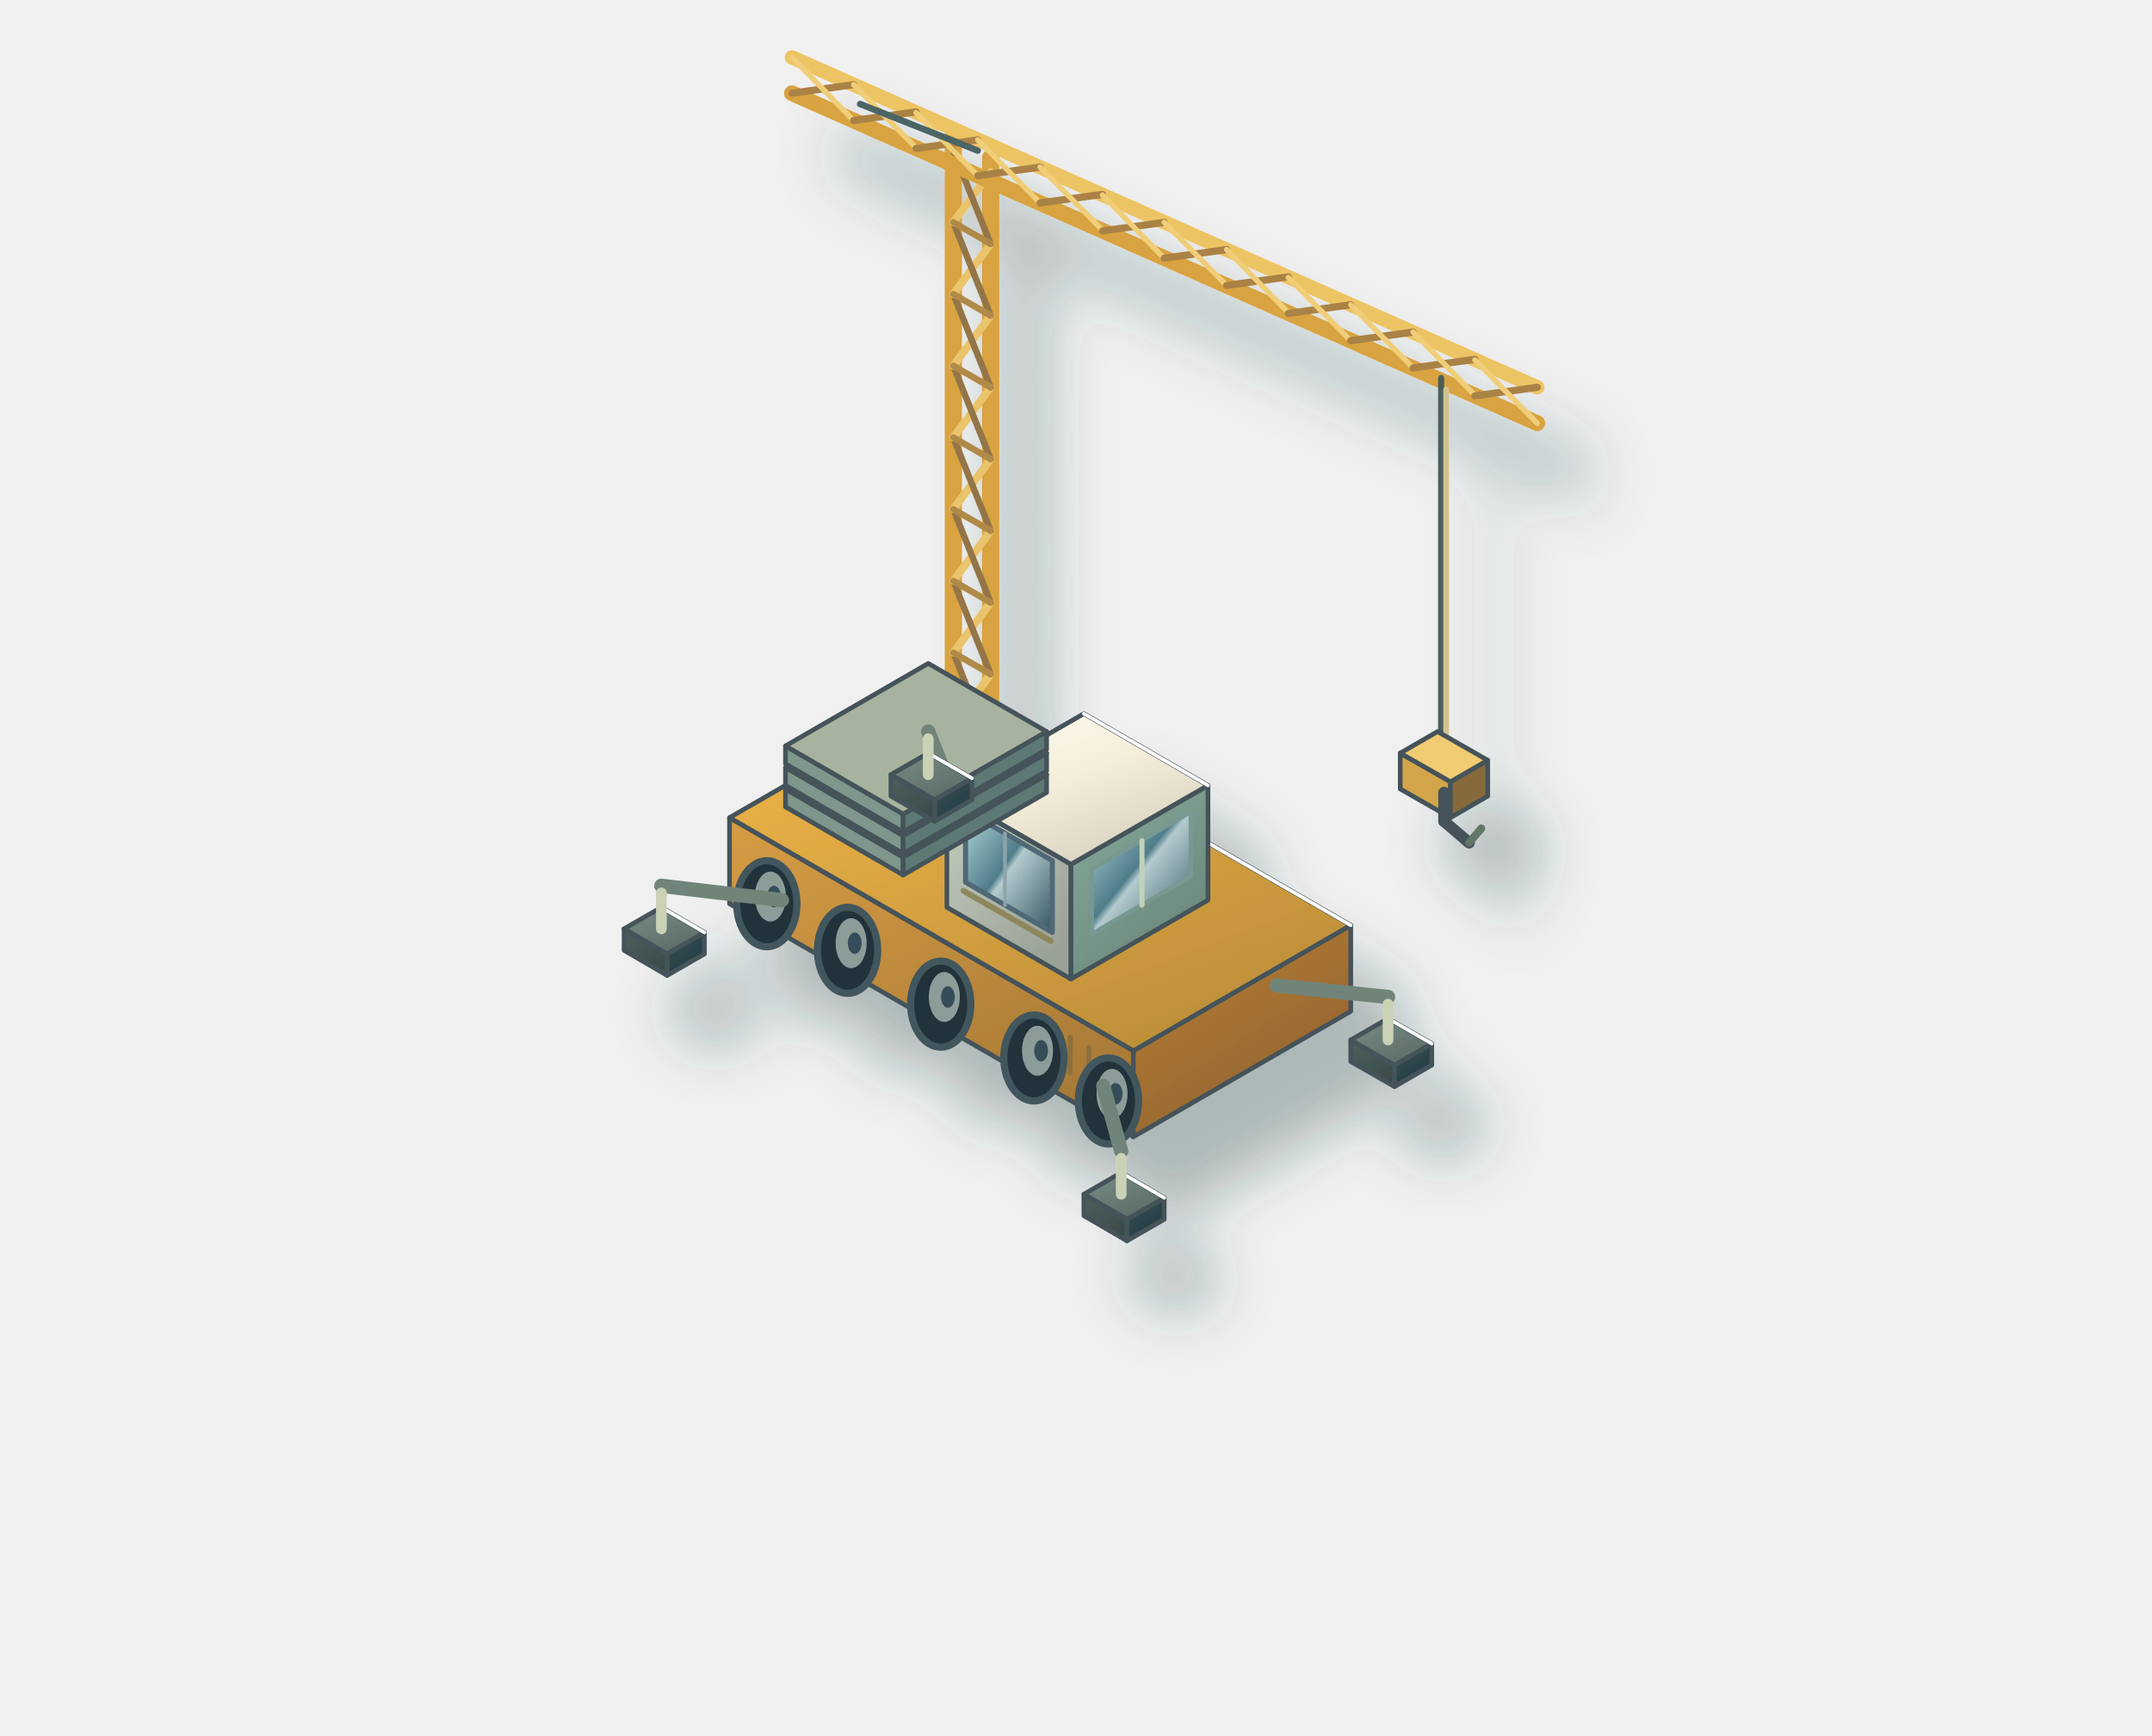
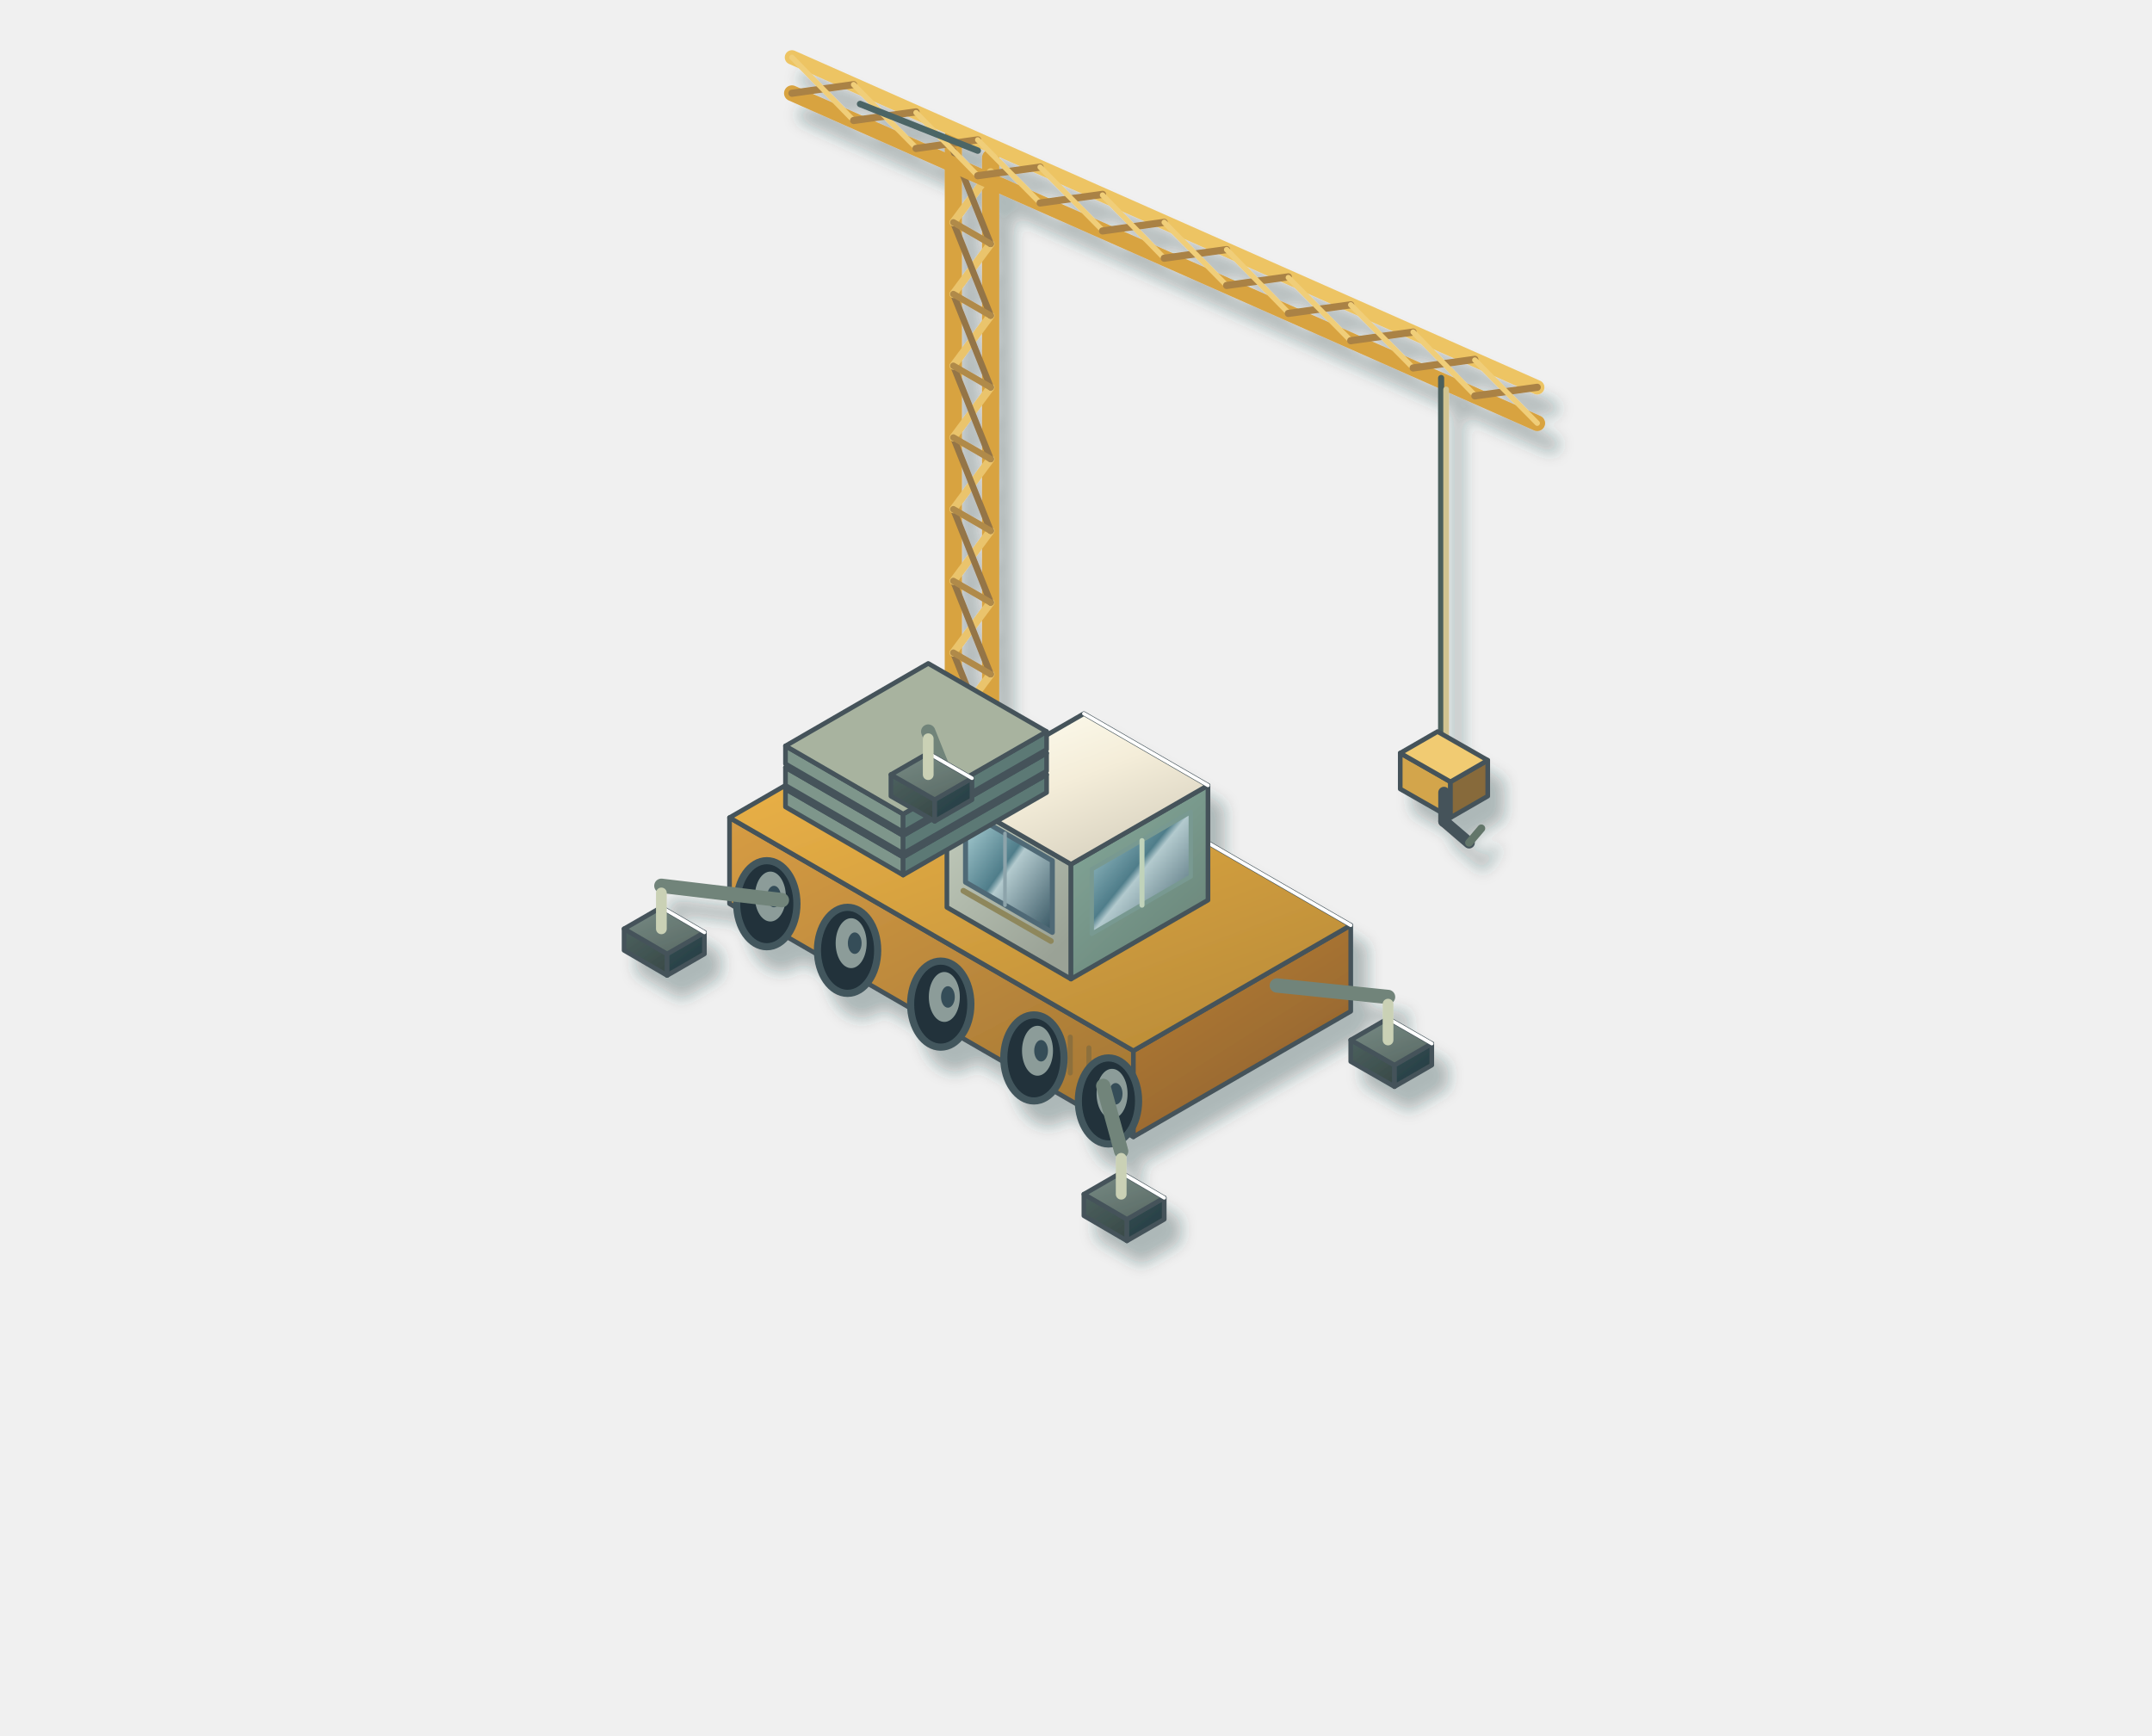
<svg xmlns="http://www.w3.org/2000/svg" viewBox="15 -12 300 242">
  <defs>
    <radialGradient id="foliage" cx="30%" cy="25%">
      <stop stop-color="#c6d58b" />
      <stop offset=".4" stop-color="#729558" />
      <stop offset="1" stop-color="#355d47" />
    </radialGradient>
    <linearGradient id="glass" x2="1" y2="1">
      <stop stop-color="#b4d8dc" />
      <stop offset=".45" stop-color="#4f7d8a" />
      <stop offset=".5" stop-color="#b3cace" />
      <stop offset="1" stop-color="#355461" />
    </linearGradient>
    <filter id="shadow" x="-35%" y="-35%" width="180%" height="190%">
-       <feDropShadow dx="7" dy="10" stdDeviation="4" flood-color="#223c3c" flood-opacity=".32" />
+       <feDropShadow dx="2" dy="3" stdDeviation="1" flood-color="#223c3c" flood-opacity=".32" />
    </filter>
    <linearGradient id="d8a341-roof" x1="0" y1="0" x2=".65" y2="1">
      <stop stop-color="#f2b749" />
      <stop offset=".52" stop-color="#d8a341" />
      <stop offset="1" stop-color="#be8f39" />
    </linearGradient>
    <linearGradient id="f4edd9-roof" x1="0" y1="0" x2=".65" y2="1">
      <stop stop-color="#fffff3" />
      <stop offset=".52" stop-color="#f4edd9" />
      <stop offset="1" stop-color="#d7d1bf" />
    </linearGradient>
    <linearGradient id="bf8b3d-wall" x1="0" y1="0" x2=".65" y2="1">
      <stop stop-color="#d69c44" />
      <stop offset=".52" stop-color="#bf8b3d" />
      <stop offset="1" stop-color="#a87a36" />
    </linearGradient>
    <linearGradient id="a47132-shade" x1="0" y1="0" x2=".65" y2="1">
      <stop stop-color="#b87f38" />
      <stop offset=".52" stop-color="#a47132" />
      <stop offset="1" stop-color="#90632c" />
    </linearGradient>
    <linearGradient id="afb8aa-wall" x1="0" y1="0" x2=".65" y2="1">
      <stop stop-color="#c4cebe" />
      <stop offset=".52" stop-color="#afb8aa" />
      <stop offset="1" stop-color="#9aa296" />
    </linearGradient>
    <linearGradient id="78988b-shade" x1="0" y1="0" x2=".65" y2="1">
      <stop stop-color="#86aa9c" />
      <stop offset=".52" stop-color="#78988b" />
      <stop offset="1" stop-color="#6a867a" />
    </linearGradient>
    <linearGradient id="435654-wall" x1="0" y1="0" x2=".65" y2="1">
      <stop stop-color="#4b605e" />
      <stop offset=".52" stop-color="#435654" />
      <stop offset="1" stop-color="#3b4c4a" />
    </linearGradient>
    <linearGradient id="2d454b-shade" x1="0" y1="0" x2=".65" y2="1">
      <stop stop-color="#324d54" />
      <stop offset=".52" stop-color="#2d454b" />
      <stop offset="1" stop-color="#283d42" />
    </linearGradient>
    <linearGradient id="6a7c76-roof" x1="0" y1="0" x2=".65" y2="1">
      <stop stop-color="#778b84" />
      <stop offset=".52" stop-color="#6a7c76" />
      <stop offset="1" stop-color="#5d6d68" />
    </linearGradient>
  </defs>
  <style>.crane-boom{transform-origin:147px 21px;animation:sway 7s ease-in-out infinite alternate}@keyframes sway{to{transform:rotate(2deg)}}@media(prefers-reduced-motion:reduce){*{animation:none!important}}</style>
  <g filter="url(#shadow)">
    <polygon points="116.7,114.0 173.0,146.5 173.0,134.5 116.7,102.0" fill="url(#bf8b3d-wall)" stroke="#44535a" stroke-width="0.65" stroke-linejoin="round" />
    <polygon points="203.3,129.0 173.0,146.5 173.0,134.5 203.3,117.0" fill="url(#a47132-shade)" stroke="#44535a" stroke-width="0.65" stroke-linejoin="round" />
    <polygon points="147.0,84.5 203.3,117.0 173.0,134.5 116.7,102.0" fill="url(#d8a341-roof)" stroke="#44535a" stroke-width="0.65" stroke-linejoin="round" />
    <path d="M147.0,84.5 L203.3,117.0" fill="none" stroke="#ffffff" stroke-width="0.5" stroke-linecap="round" />
    <polygon points="147.0,114.5 164.3,124.5 164.3,108.5 147.0,98.5" fill="url(#afb8aa-wall)" stroke="#44535a" stroke-width="0.65" stroke-linejoin="round" />
    <polygon points="183.4,113.5 164.3,124.5 164.3,108.5 183.4,97.5" fill="url(#78988b-shade)" stroke="#44535a" stroke-width="0.65" stroke-linejoin="round" />
    <polygon points="166.1,87.5 183.4,97.5 164.3,108.5 147.0,98.5" fill="url(#f4edd9-roof)" stroke="#44535a" stroke-width="0.65" stroke-linejoin="round" />
    <path d="M166.1,87.5 L183.4,97.5" fill="none" stroke="#ffffff" stroke-width="0.5" stroke-linecap="round" />
    <g data-testid="crane-lattice-mast">
      <path d="M147.9,91.0 L147.9,7.0" fill="none" stroke="#d8a341" stroke-width="2.4" stroke-linecap="round" />
      <path d="M153.1,94.0 L153.1,10.0" fill="none" stroke="#d8a341" stroke-width="2.4" stroke-linecap="round" />
      <path d="M147.9,89.0 L153.1,82.0" fill="none" stroke="#eac46c" stroke-width="1.1" stroke-linecap="round" />
      <path d="M153.1,92.0 L147.9,79.0" fill="none" stroke="#947446" stroke-width="0.9" stroke-linecap="round" />
      <path d="M147.9,89.0 L153.1,92.0" fill="none" stroke="#b08a48" stroke-width="0.9" stroke-linecap="round" />
      <path d="M147.9,79.0 L153.1,72.0" fill="none" stroke="#eac46c" stroke-width="1.1" stroke-linecap="round" />
      <path d="M153.1,82.0 L147.9,69.0" fill="none" stroke="#947446" stroke-width="0.9" stroke-linecap="round" />
      <path d="M147.9,79.0 L153.1,82.0" fill="none" stroke="#b08a48" stroke-width="0.9" stroke-linecap="round" />
      <path d="M147.9,69.0 L153.1,62.0" fill="none" stroke="#eac46c" stroke-width="1.1" stroke-linecap="round" />
      <path d="M153.1,72.0 L147.9,59.0" fill="none" stroke="#947446" stroke-width="0.9" stroke-linecap="round" />
      <path d="M147.9,69.0 L153.1,72.0" fill="none" stroke="#b08a48" stroke-width="0.9" stroke-linecap="round" />
      <path d="M147.9,59.0 L153.1,52.0" fill="none" stroke="#eac46c" stroke-width="1.1" stroke-linecap="round" />
      <path d="M153.1,62.0 L147.9,49.0" fill="none" stroke="#947446" stroke-width="0.9" stroke-linecap="round" />
      <path d="M147.9,59.0 L153.1,62.0" fill="none" stroke="#b08a48" stroke-width="0.9" stroke-linecap="round" />
      <path d="M147.9,49.0 L153.1,42.0" fill="none" stroke="#eac46c" stroke-width="1.1" stroke-linecap="round" />
      <path d="M153.1,52.0 L147.9,39.0" fill="none" stroke="#947446" stroke-width="0.9" stroke-linecap="round" />
      <path d="M147.9,49.0 L153.1,52.0" fill="none" stroke="#b08a48" stroke-width="0.9" stroke-linecap="round" />
      <path d="M147.9,39.0 L153.1,32.0" fill="none" stroke="#eac46c" stroke-width="1.1" stroke-linecap="round" />
      <path d="M153.1,42.0 L147.9,29.0" fill="none" stroke="#947446" stroke-width="0.9" stroke-linecap="round" />
      <path d="M147.9,39.0 L153.1,42.0" fill="none" stroke="#b08a48" stroke-width="0.9" stroke-linecap="round" />
      <path d="M147.9,29.0 L153.1,22.0" fill="none" stroke="#eac46c" stroke-width="1.1" stroke-linecap="round" />
      <path d="M153.1,32.0 L147.9,19.0" fill="none" stroke="#947446" stroke-width="0.9" stroke-linecap="round" />
      <path d="M147.9,29.0 L153.1,32.0" fill="none" stroke="#b08a48" stroke-width="0.9" stroke-linecap="round" />
      <path d="M147.9,19.0 L153.1,12.0" fill="none" stroke="#eac46c" stroke-width="1.1" stroke-linecap="round" />
      <path d="M153.1,22.0 L147.9,9.0" fill="none" stroke="#947446" stroke-width="0.9" stroke-linecap="round" />
      <path d="M147.9,19.0 L153.1,22.0" fill="none" stroke="#b08a48" stroke-width="0.9" stroke-linecap="round" />
    </g>
    <g class="crane-boom" data-testid="crane-lattice-jib">
      <path d="M125.4,1.0 L229.3,47.0" fill="none" stroke="#d8a341" stroke-width="2.2" stroke-linecap="round" />
      <path d="M125.4,-4.0 L229.3,42.0" fill="none" stroke="#edc464" stroke-width="2" stroke-linecap="round" />
      <path d="M125.4,1.0 L134.0,-0.2" fill="none" stroke="#aa8244" stroke-width="1" stroke-linecap="round" />
      <path d="M125.4,-4.0 L134.0,4.8" fill="none" stroke="#f0ce79" stroke-width="0.75" stroke-linecap="round" />
      <path d="M134.0,4.8 L142.7,3.6" fill="none" stroke="#aa8244" stroke-width="1" stroke-linecap="round" />
      <path d="M134.0,-0.2 L142.7,8.6" fill="none" stroke="#f0ce79" stroke-width="0.75" stroke-linecap="round" />
      <path d="M142.7,8.7 L151.3,7.5" fill="none" stroke="#aa8244" stroke-width="1" stroke-linecap="round" />
      <path d="M142.7,3.7 L151.3,12.5" fill="none" stroke="#f0ce79" stroke-width="0.75" stroke-linecap="round" />
      <path d="M151.3,12.5 L160.0,11.3" fill="none" stroke="#aa8244" stroke-width="1" stroke-linecap="round" />
      <path d="M151.3,7.5 L160.0,16.3" fill="none" stroke="#f0ce79" stroke-width="0.75" stroke-linecap="round" />
      <path d="M160.0,16.3 L168.7,15.1" fill="none" stroke="#aa8244" stroke-width="1" stroke-linecap="round" />
      <path d="M160.0,11.3 L168.7,20.1" fill="none" stroke="#f0ce79" stroke-width="0.75" stroke-linecap="round" />
      <path d="M168.7,20.2 L177.3,19.0" fill="none" stroke="#aa8244" stroke-width="1" stroke-linecap="round" />
      <path d="M168.7,15.2 L177.3,24.0" fill="none" stroke="#f0ce79" stroke-width="0.75" stroke-linecap="round" />
      <path d="M177.3,24.0 L186.0,22.8" fill="none" stroke="#aa8244" stroke-width="1" stroke-linecap="round" />
      <path d="M177.3,19.0 L186.0,27.8" fill="none" stroke="#f0ce79" stroke-width="0.75" stroke-linecap="round" />
      <path d="M186.0,27.8 L194.6,26.6" fill="none" stroke="#aa8244" stroke-width="1" stroke-linecap="round" />
      <path d="M186.0,22.8 L194.6,31.6" fill="none" stroke="#f0ce79" stroke-width="0.75" stroke-linecap="round" />
      <path d="M194.6,31.7 L203.3,30.5" fill="none" stroke="#aa8244" stroke-width="1" stroke-linecap="round" />
      <path d="M194.6,26.7 L203.3,35.5" fill="none" stroke="#f0ce79" stroke-width="0.75" stroke-linecap="round" />
      <path d="M203.3,35.5 L212.0,34.3" fill="none" stroke="#aa8244" stroke-width="1" stroke-linecap="round" />
      <path d="M203.3,30.5 L212.0,39.3" fill="none" stroke="#f0ce79" stroke-width="0.75" stroke-linecap="round" />
      <path d="M212.0,39.3 L220.6,38.1" fill="none" stroke="#aa8244" stroke-width="1" stroke-linecap="round" />
      <path d="M212.0,34.3 L220.6,43.1" fill="none" stroke="#f0ce79" stroke-width="0.75" stroke-linecap="round" />
      <path d="M220.6,43.2 L229.3,42.0" fill="none" stroke="#aa8244" stroke-width="1" stroke-linecap="round" />
      <path d="M220.6,38.2 L229.3,47.0" fill="none" stroke="#f0ce79" stroke-width="0.75" stroke-linecap="round" />
      <path d="M151.3,9.0 L134.9,2.5" fill="none" stroke="#4b6565" stroke-width="0.9" stroke-linecap="round" />
    </g>
    <g data-testid="crane-cab-and-stabilizers">
      <polygon points="149.6,111.0 161.7,118.0 161.7,108.0 149.6,101.0" fill="url(#glass)" stroke="#506976" stroke-width="0.7" stroke-linejoin="round" />
      <path d="M155.1,114.2 L155.1,104.2" fill="none" stroke="#8da4ab" stroke-width="0.5" stroke-linecap="round" />
      <polygon points="181.0,110.2 167.2,118.2 167.2,109.2 181.0,101.2" fill="url(#glass)" stroke="#789991" stroke-width="0.6" stroke-linejoin="round" />
      <path d="M174.2,114.2 L174.2,105.2" fill="none" stroke="#c0d3ba" stroke-width="0.7" stroke-linecap="round" />
      <path d="M149.3,112.2 L161.5,119.2" fill="none" stroke="#8e875b" stroke-width="0.8" stroke-linecap="round" />
      <polygon points="124.5,100.5 140.9,110.0 140.9,107.5 124.5,98.0" fill="#7e968b" stroke="#44535a" stroke-width="0.65" stroke-linejoin="round" />
      <polygon points="160.9,98.5 140.9,110.0 140.9,107.5 160.9,96.0" fill="#5b7975" stroke="#44535a" stroke-width="0.65" stroke-linejoin="round" />
      <polygon points="144.4,86.5 160.9,96.0 140.9,107.5 124.5,98.0" fill="#a8b39f" stroke="#44535a" stroke-width="0.65" stroke-linejoin="round" />
      <polygon points="124.5,97.5 140.9,107.0 140.9,104.5 124.5,95.0" fill="#7e968b" stroke="#44535a" stroke-width="0.65" stroke-linejoin="round" />
      <polygon points="160.9,95.5 140.9,107.0 140.9,104.5 160.9,93.0" fill="#5b7975" stroke="#44535a" stroke-width="0.65" stroke-linejoin="round" />
      <polygon points="144.4,83.5 160.9,93.0 140.9,104.5 124.5,95.0" fill="#a8b39f" stroke="#44535a" stroke-width="0.65" stroke-linejoin="round" />
      <polygon points="124.5,94.5 140.9,104.0 140.9,101.5 124.5,92.0" fill="#7e968b" stroke="#44535a" stroke-width="0.65" stroke-linejoin="round" />
      <polygon points="160.9,92.5 140.9,104.0 140.9,101.5 160.9,90.0" fill="#5b7975" stroke="#44535a" stroke-width="0.65" stroke-linejoin="round" />
      <polygon points="144.4,80.5 160.9,90.0 140.9,101.5 124.5,92.0" fill="#a8b39f" stroke="#44535a" stroke-width="0.65" stroke-linejoin="round" />
      <path d="M164.2,137.6 L164.2,132.6" fill="none" stroke="#8d703d" stroke-width="0.7" stroke-linecap="round" />
      <path d="M166.8,139.1 L166.8,134.1" fill="none" stroke="#8d703d" stroke-width="0.7" stroke-linecap="round" />
      <path d="M169.4,140.6 L169.4,135.6" fill="none" stroke="#8d703d" stroke-width="0.7" stroke-linecap="round" />
      <ellipse cx="121.896" cy="114.0" rx="4.2" ry="6" fill="#20323b" stroke="#43565d" stroke-width="1" />
      <ellipse cx="122.396" cy="113.0" rx="2.16" ry="3.48" fill="#8c9c99" />
      <ellipse cx="122.896" cy="113.0" rx="0.96" ry="1.5" fill="#364d58" />
      <ellipse cx="133.154" cy="120.5" rx="4.2" ry="6" fill="#20323b" stroke="#43565d" stroke-width="1" />
      <ellipse cx="133.654" cy="119.5" rx="2.16" ry="3.48" fill="#8c9c99" />
      <ellipse cx="134.154" cy="119.5" rx="0.96" ry="1.5" fill="#364d58" />
      <ellipse cx="146.144" cy="128.0" rx="4.2" ry="6" fill="#20323b" stroke="#43565d" stroke-width="1" />
      <ellipse cx="146.644" cy="127.0" rx="2.16" ry="3.48" fill="#8c9c99" />
      <ellipse cx="147.144" cy="127.0" rx="0.96" ry="1.5" fill="#364d58" />
      <ellipse cx="159.134" cy="135.5" rx="4.2" ry="6" fill="#20323b" stroke="#43565d" stroke-width="1" />
      <ellipse cx="159.634" cy="134.5" rx="2.16" ry="3.48" fill="#8c9c99" />
      <ellipse cx="160.134" cy="134.5" rx="0.96" ry="1.5" fill="#364d58" />
      <ellipse cx="169.526" cy="141.5" rx="4.2" ry="6" fill="#20323b" stroke="#43565d" stroke-width="1" />
      <ellipse cx="170.026" cy="140.5" rx="2.16" ry="3.48" fill="#8c9c99" />
      <ellipse cx="170.526" cy="140.5" rx="0.96" ry="1.5" fill="#364d58" />
      <path d="M148.2,99.5 L144.4,90.0" fill="none" stroke="#71847a" stroke-width="2" stroke-linecap="round" />
      <polygon points="139.2,99.0 145.3,102.5 145.3,99.5 139.2,96.0" fill="url(#435654-wall)" stroke="#44535a" stroke-width="0.65" stroke-linejoin="round" />
      <polygon points="150.5,99.5 145.3,102.5 145.3,99.5 150.5,96.5" fill="url(#2d454b-shade)" stroke="#44535a" stroke-width="0.65" stroke-linejoin="round" />
      <polygon points="144.4,93.0 150.5,96.5 145.3,99.5 139.2,96.0" fill="url(#6a7c76-roof)" stroke="#44535a" stroke-width="0.65" stroke-linejoin="round" />
      <path d="M144.4,93.0 L150.5,96.5" fill="none" stroke="#ffffff" stroke-width="0.5" stroke-linecap="round" />
      <path d="M144.4,96.0 L144.4,91.0" fill="none" stroke="#cad1b5" stroke-width="1.5" stroke-linecap="round" />
      <path d="M168.8,139.4 L171.3,148.5" fill="none" stroke="#71847a" stroke-width="2" stroke-linecap="round" />
      <polygon points="166.1,157.5 172.1,161.0 172.1,158.0 166.1,154.5" fill="url(#435654-wall)" stroke="#44535a" stroke-width="0.65" stroke-linejoin="round" />
      <polygon points="177.3,158.0 172.1,161.0 172.1,158.0 177.3,155.0" fill="url(#2d454b-shade)" stroke="#44535a" stroke-width="0.65" stroke-linejoin="round" />
      <polygon points="171.3,151.5 177.3,155.0 172.1,158.0 166.1,154.5" fill="url(#6a7c76-roof)" stroke="#44535a" stroke-width="0.65" stroke-linejoin="round" />
      <path d="M171.3,151.5 L177.3,155.0" fill="none" stroke="#ffffff" stroke-width="0.5" stroke-linecap="round" />
      <path d="M171.3,154.5 L171.3,149.5" fill="none" stroke="#cad1b5" stroke-width="1.5" stroke-linecap="round" />
      <path d="M124.0,113.5 L107.2,111.5" fill="none" stroke="#71847a" stroke-width="2" stroke-linecap="round" />
      <polygon points="102.0,120.5 108.0,124.0 108.0,121.0 102.0,117.5" fill="url(#435654-wall)" stroke="#44535a" stroke-width="0.65" stroke-linejoin="round" />
      <polygon points="113.2,121.0 108.0,124.0 108.0,121.0 113.2,118.0" fill="url(#2d454b-shade)" stroke="#44535a" stroke-width="0.65" stroke-linejoin="round" />
      <polygon points="107.2,114.5 113.2,118.0 108.0,121.0 102.0,117.5" fill="url(#6a7c76-roof)" stroke="#44535a" stroke-width="0.65" stroke-linejoin="round" />
      <path d="M107.2,114.5 L113.2,118.0" fill="none" stroke="#ffffff" stroke-width="0.5" stroke-linecap="round" />
      <path d="M107.2,117.5 L107.2,112.5" fill="none" stroke="#cad1b5" stroke-width="1.5" stroke-linecap="round" />
      <path d="M193.0,125.4 L208.5,127.0" fill="none" stroke="#71847a" stroke-width="2" stroke-linecap="round" />
      <polygon points="203.3,136.0 209.4,139.5 209.4,136.5 203.3,133.0" fill="url(#435654-wall)" stroke="#44535a" stroke-width="0.65" stroke-linejoin="round" />
      <polygon points="214.6,136.5 209.4,139.5 209.4,136.5 214.6,133.5" fill="url(#2d454b-shade)" stroke="#44535a" stroke-width="0.65" stroke-linejoin="round" />
      <polygon points="208.5,130.0 214.6,133.5 209.4,136.5 203.3,133.0" fill="url(#6a7c76-roof)" stroke="#44535a" stroke-width="0.65" stroke-linejoin="round" />
      <path d="M208.5,130.0 L214.6,133.5" fill="none" stroke="#ffffff" stroke-width="0.5" stroke-linecap="round" />
      <path d="M208.5,133.0 L208.5,128.0" fill="none" stroke="#cad1b5" stroke-width="1.5" stroke-linecap="round" />
    </g>
    <g data-testid="crane-hoist-hardware">
      <path d="M215.9,40.7 L215.9,94.7" fill="none" stroke="#4b5e5c" stroke-width="0.85" stroke-linecap="round" />
      <path d="M216.6,42.3 L216.6,96.3" fill="none" stroke="#d1c491" stroke-width="0.8" stroke-linecap="round" />
      <polygon points="210.2,98.0 217.2,102.0 217.2,97.0 210.2,93.0" fill="#d3a54c" stroke="#44535a" stroke-width="0.65" stroke-linejoin="round" />
      <polygon points="222.4,99.0 217.2,102.0 217.2,97.0 222.4,94.0" fill="#876a3a" stroke="#44535a" stroke-width="0.65" stroke-linejoin="round" />
      <polygon points="215.4,90.0 222.4,94.0 217.2,97.0 210.2,93.0" fill="#f1cb72" stroke="#44535a" stroke-width="0.65" stroke-linejoin="round" />
      <path d="M216.3,98.5 L216.3,102.5" fill="none" stroke="#44535a" stroke-width="1.6" stroke-linecap="round" />
      <path d="M216.3,102.5 L219.8,105.5" fill="none" stroke="#44535a" stroke-width="1.6" stroke-linecap="round" />
      <path d="M219.8,105.5 L221.5,103.5" fill="none" stroke="#63766b" stroke-width="1.1" stroke-linecap="round" />
    </g>
  </g>
</svg>
